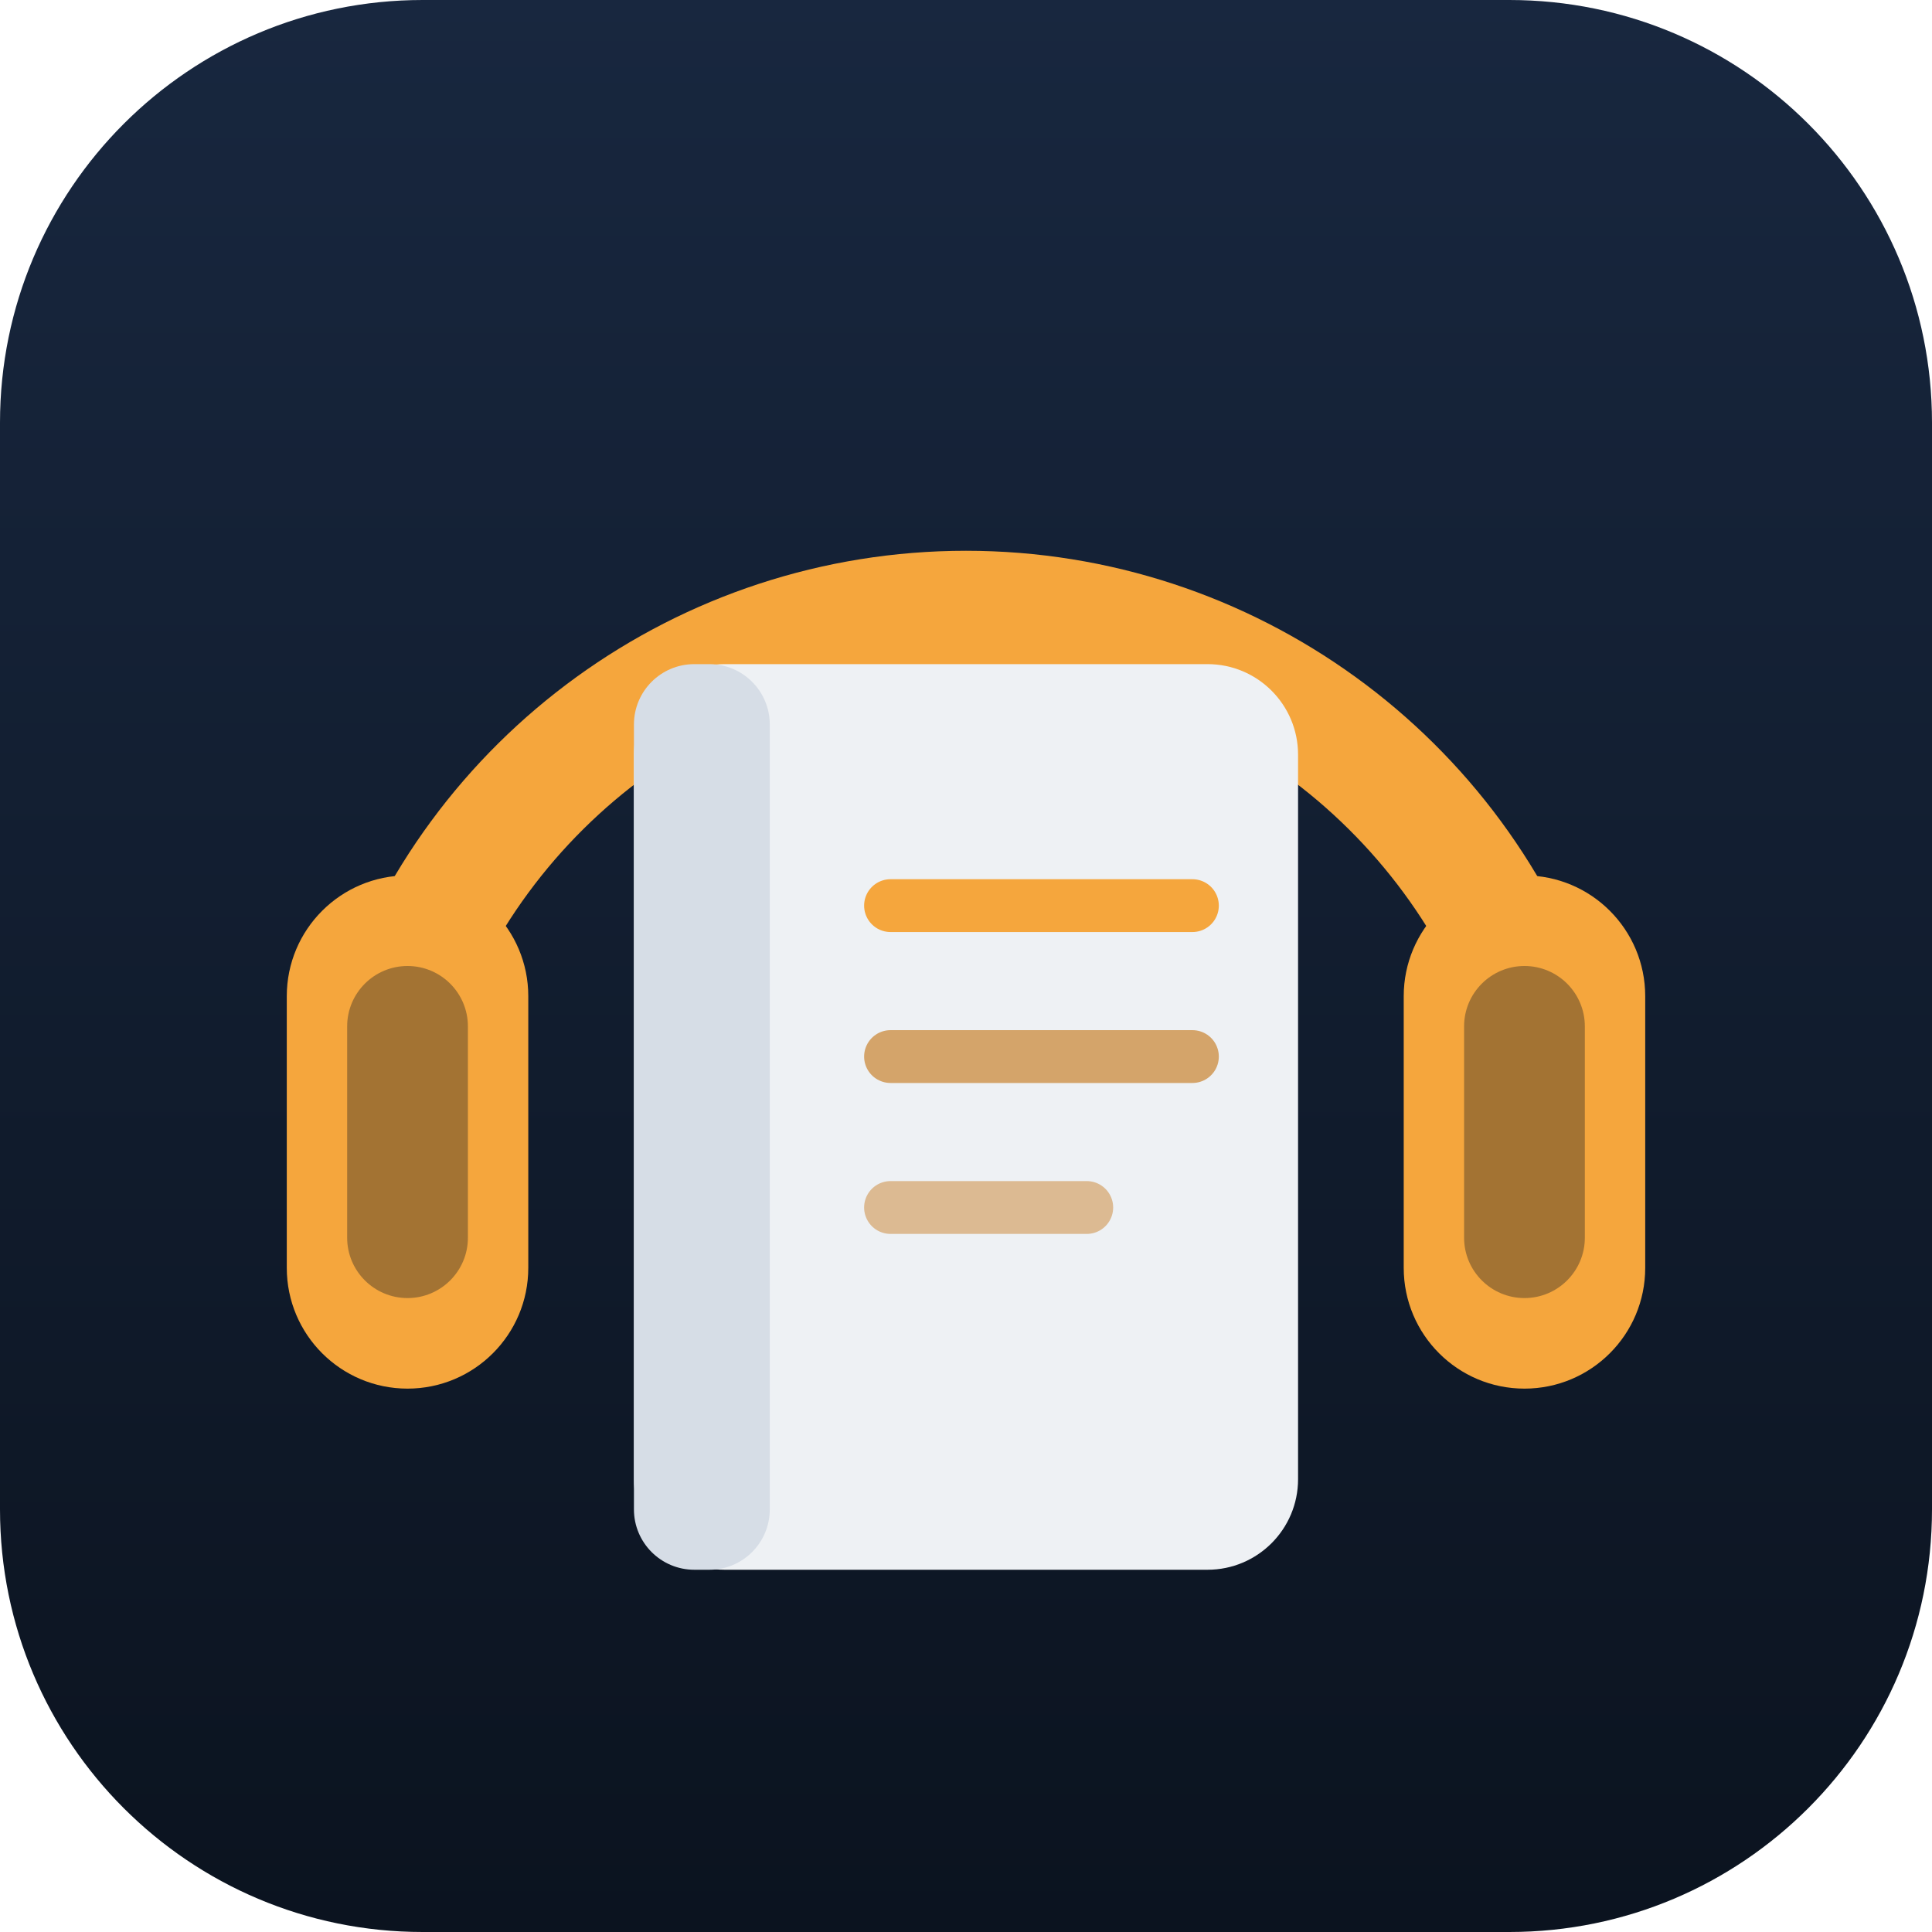
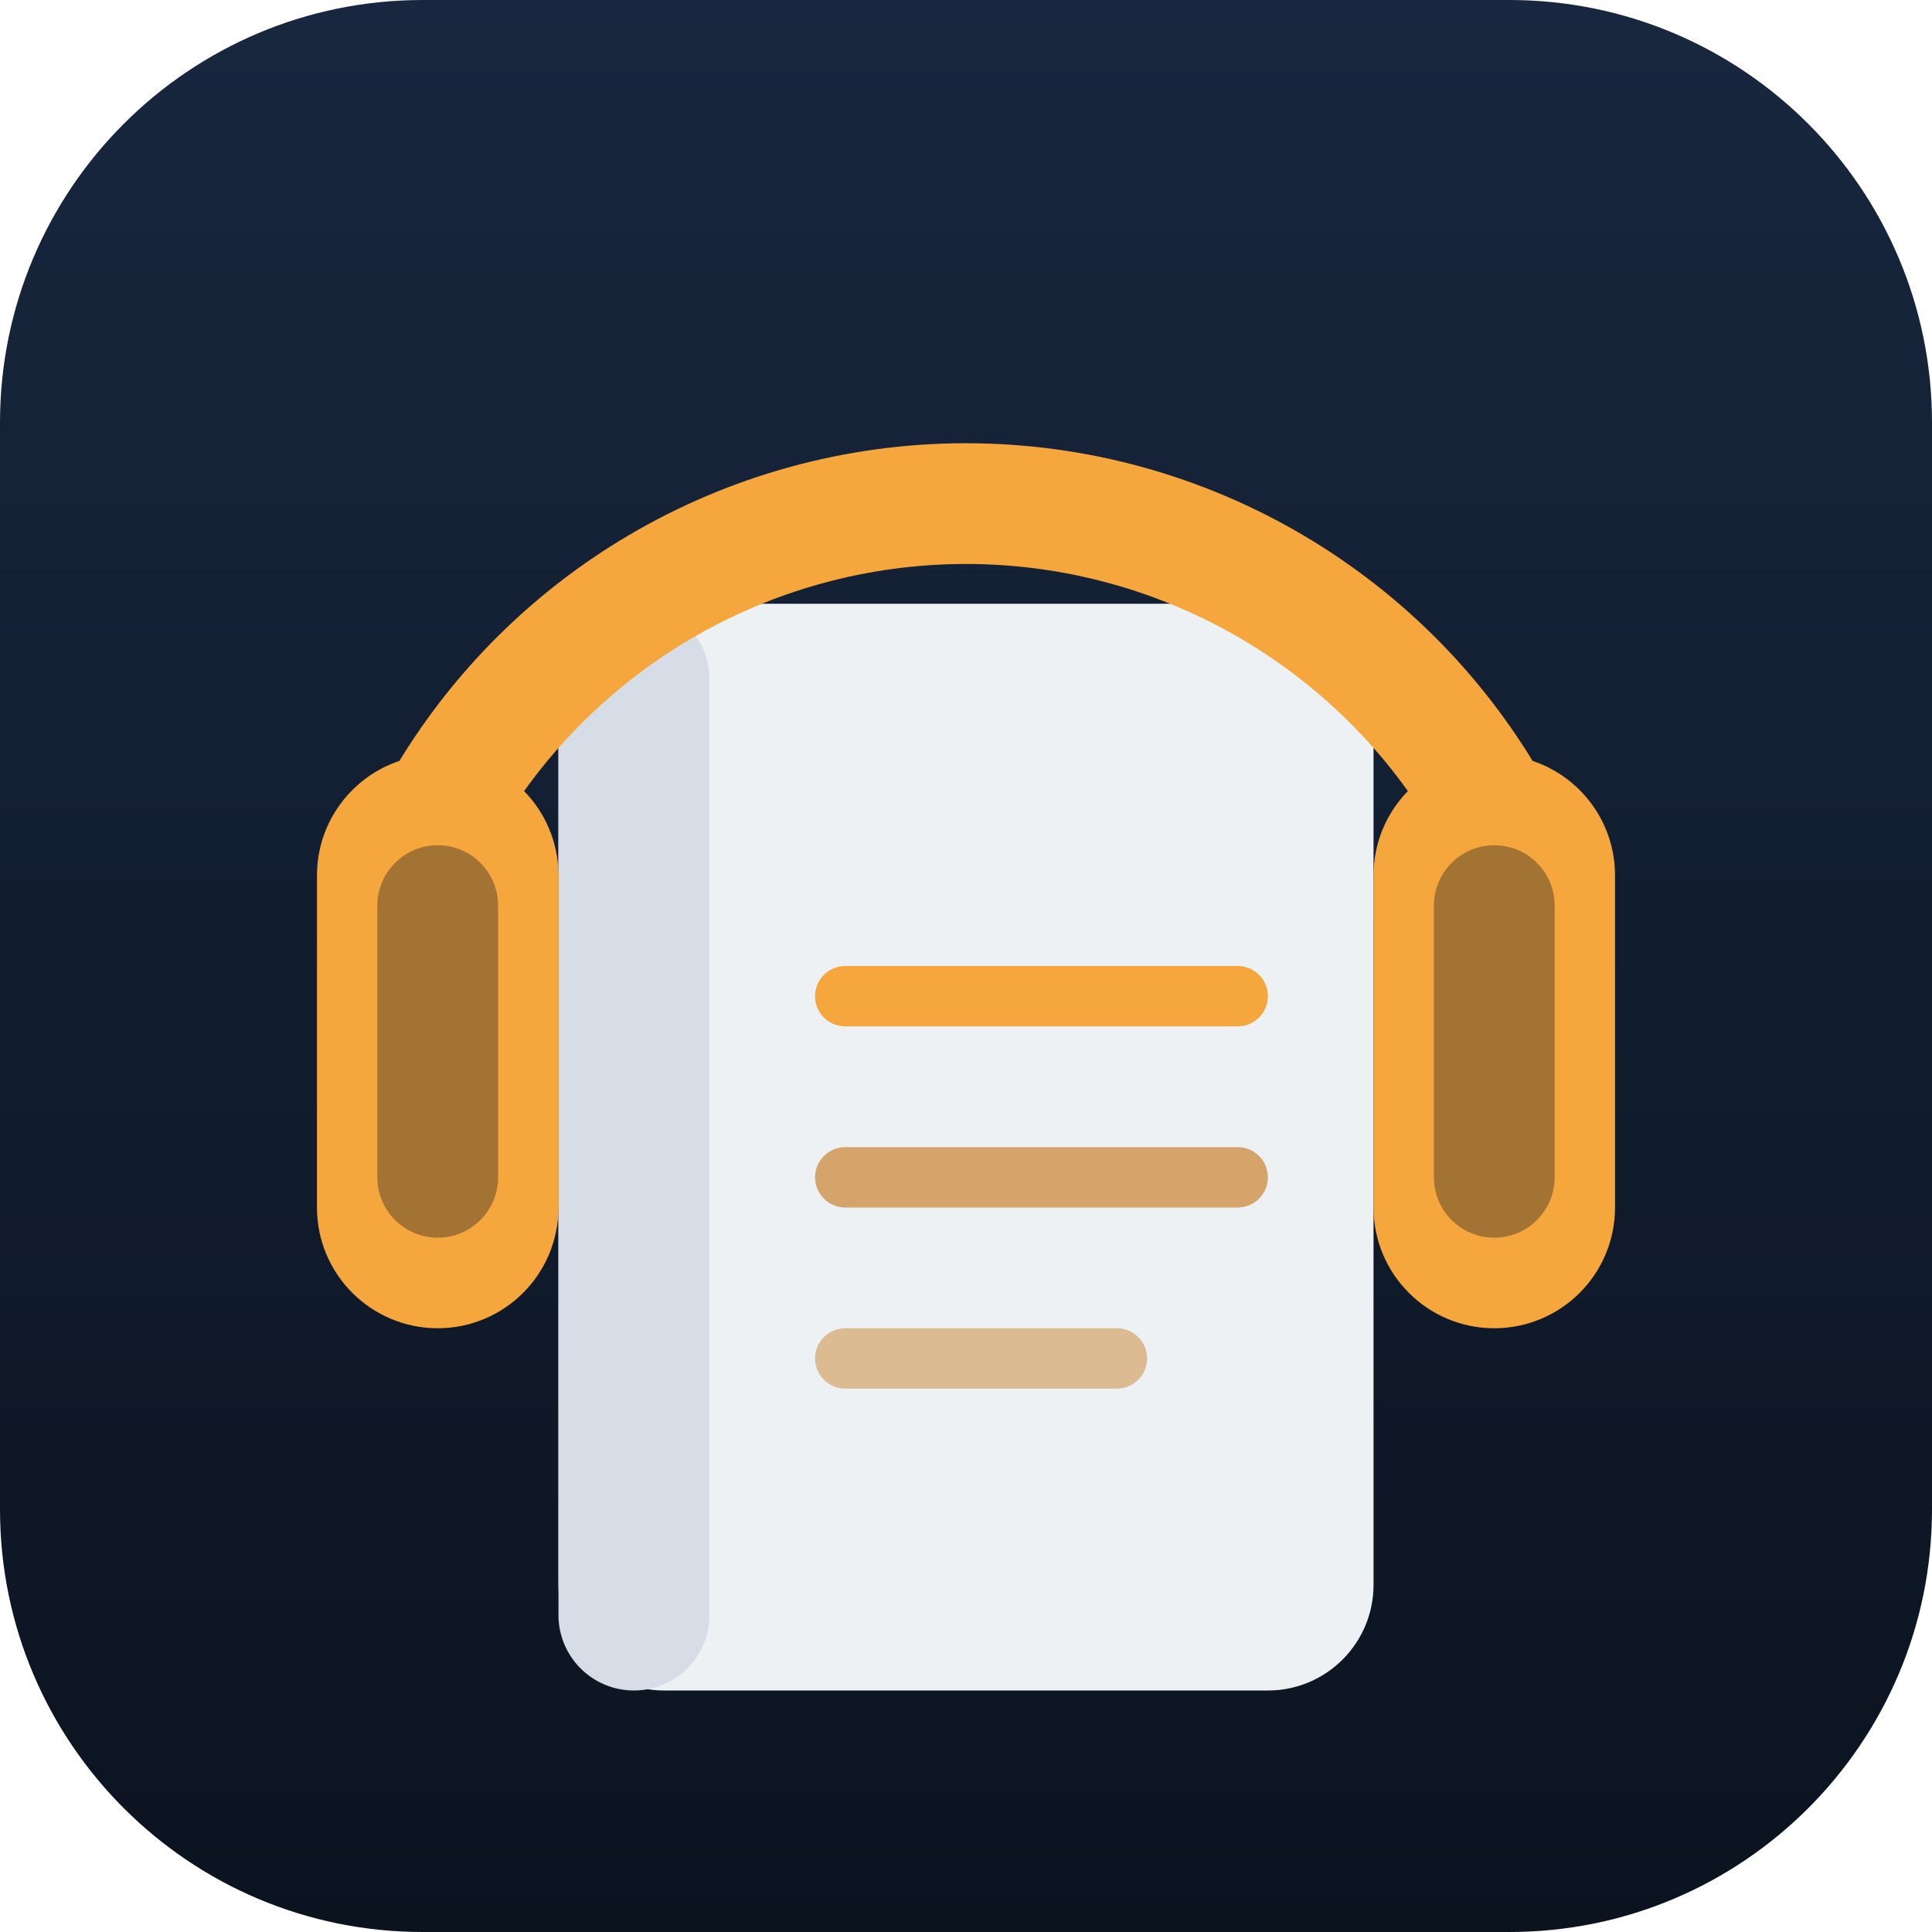
<svg xmlns="http://www.w3.org/2000/svg" width="128" height="128" viewBox="0 0 128 128">
  <defs>
    <linearGradient id="bg" x1="0" y1="0" x2="0" y2="1">
      <stop offset="0" stop-color="#18273f" />
      <stop offset="1" stop-color="#0b131f" />
    </linearGradient>
  </defs>
  <rect x="0" y="0" width="128" height="128" rx="28" fill="url(#bg)" />
-   <path d="M26 68 A40 40 0 0 1 102 68" fill="none" stroke="#f5a63d" stroke-width="8" stroke-linecap="round" />
-   <rect x="42" y="44" width="44" height="60" rx="6" fill="#eef1f4" />
-   <rect x="42" y="44" width="9" height="60" rx="4" fill="#d6dde6" />
-   <line x1="59" y1="60" x2="79" y2="60" stroke="#f5a63d" stroke-width="3.5" stroke-linecap="round" />
-   <line x1="59" y1="70" x2="79" y2="70" stroke="#c9832f" stroke-width="3.5" stroke-linecap="round" opacity="0.7" />
-   <line x1="59" y1="80" x2="72" y2="80" stroke="#c9832f" stroke-width="3.5" stroke-linecap="round" opacity="0.5" />
-   <rect x="19" y="58" width="16" height="34" rx="8" fill="#f5a63d" />
-   <rect x="93" y="58" width="16" height="34" rx="8" fill="#f5a63d" />
-   <rect x="23" y="64" width="8" height="22" rx="4" fill="#0b131f" opacity="0.35" />
-   <rect x="97" y="64" width="8" height="22" rx="4" fill="#0b131f" opacity="0.35" />
+   <rect x="37" y="40" width="54" height="72" rx="7" fill="#eef1f4" />
+   <rect x="37" y="40" width="10" height="72" rx="5" fill="#d6dde6" />
+   <line x1="56" y1="66" x2="82" y2="66" stroke="#f5a63d" stroke-width="4" stroke-linecap="round" />
+   <line x1="56" y1="78" x2="82" y2="78" stroke="#c9832f" stroke-width="4" stroke-linecap="round" opacity="0.7" />
+   <line x1="56" y1="90" x2="74" y2="90" stroke="#c9832f" stroke-width="4" stroke-linecap="round" opacity="0.5" />
+   <path d="M29 54 A40 40 0 0 1 99 54" fill="none" stroke="#f5a63d" stroke-width="8" stroke-linecap="round" />
+   <rect x="21" y="50" width="16" height="38" rx="8" fill="#f5a63d" />
+   <rect x="91" y="50" width="16" height="38" rx="8" fill="#f5a63d" />
+   <rect x="25" y="56" width="8" height="26" rx="4" fill="#0b131f" opacity="0.35" />
+   <rect x="95" y="56" width="8" height="26" rx="4" fill="#0b131f" opacity="0.35" />
</svg>
